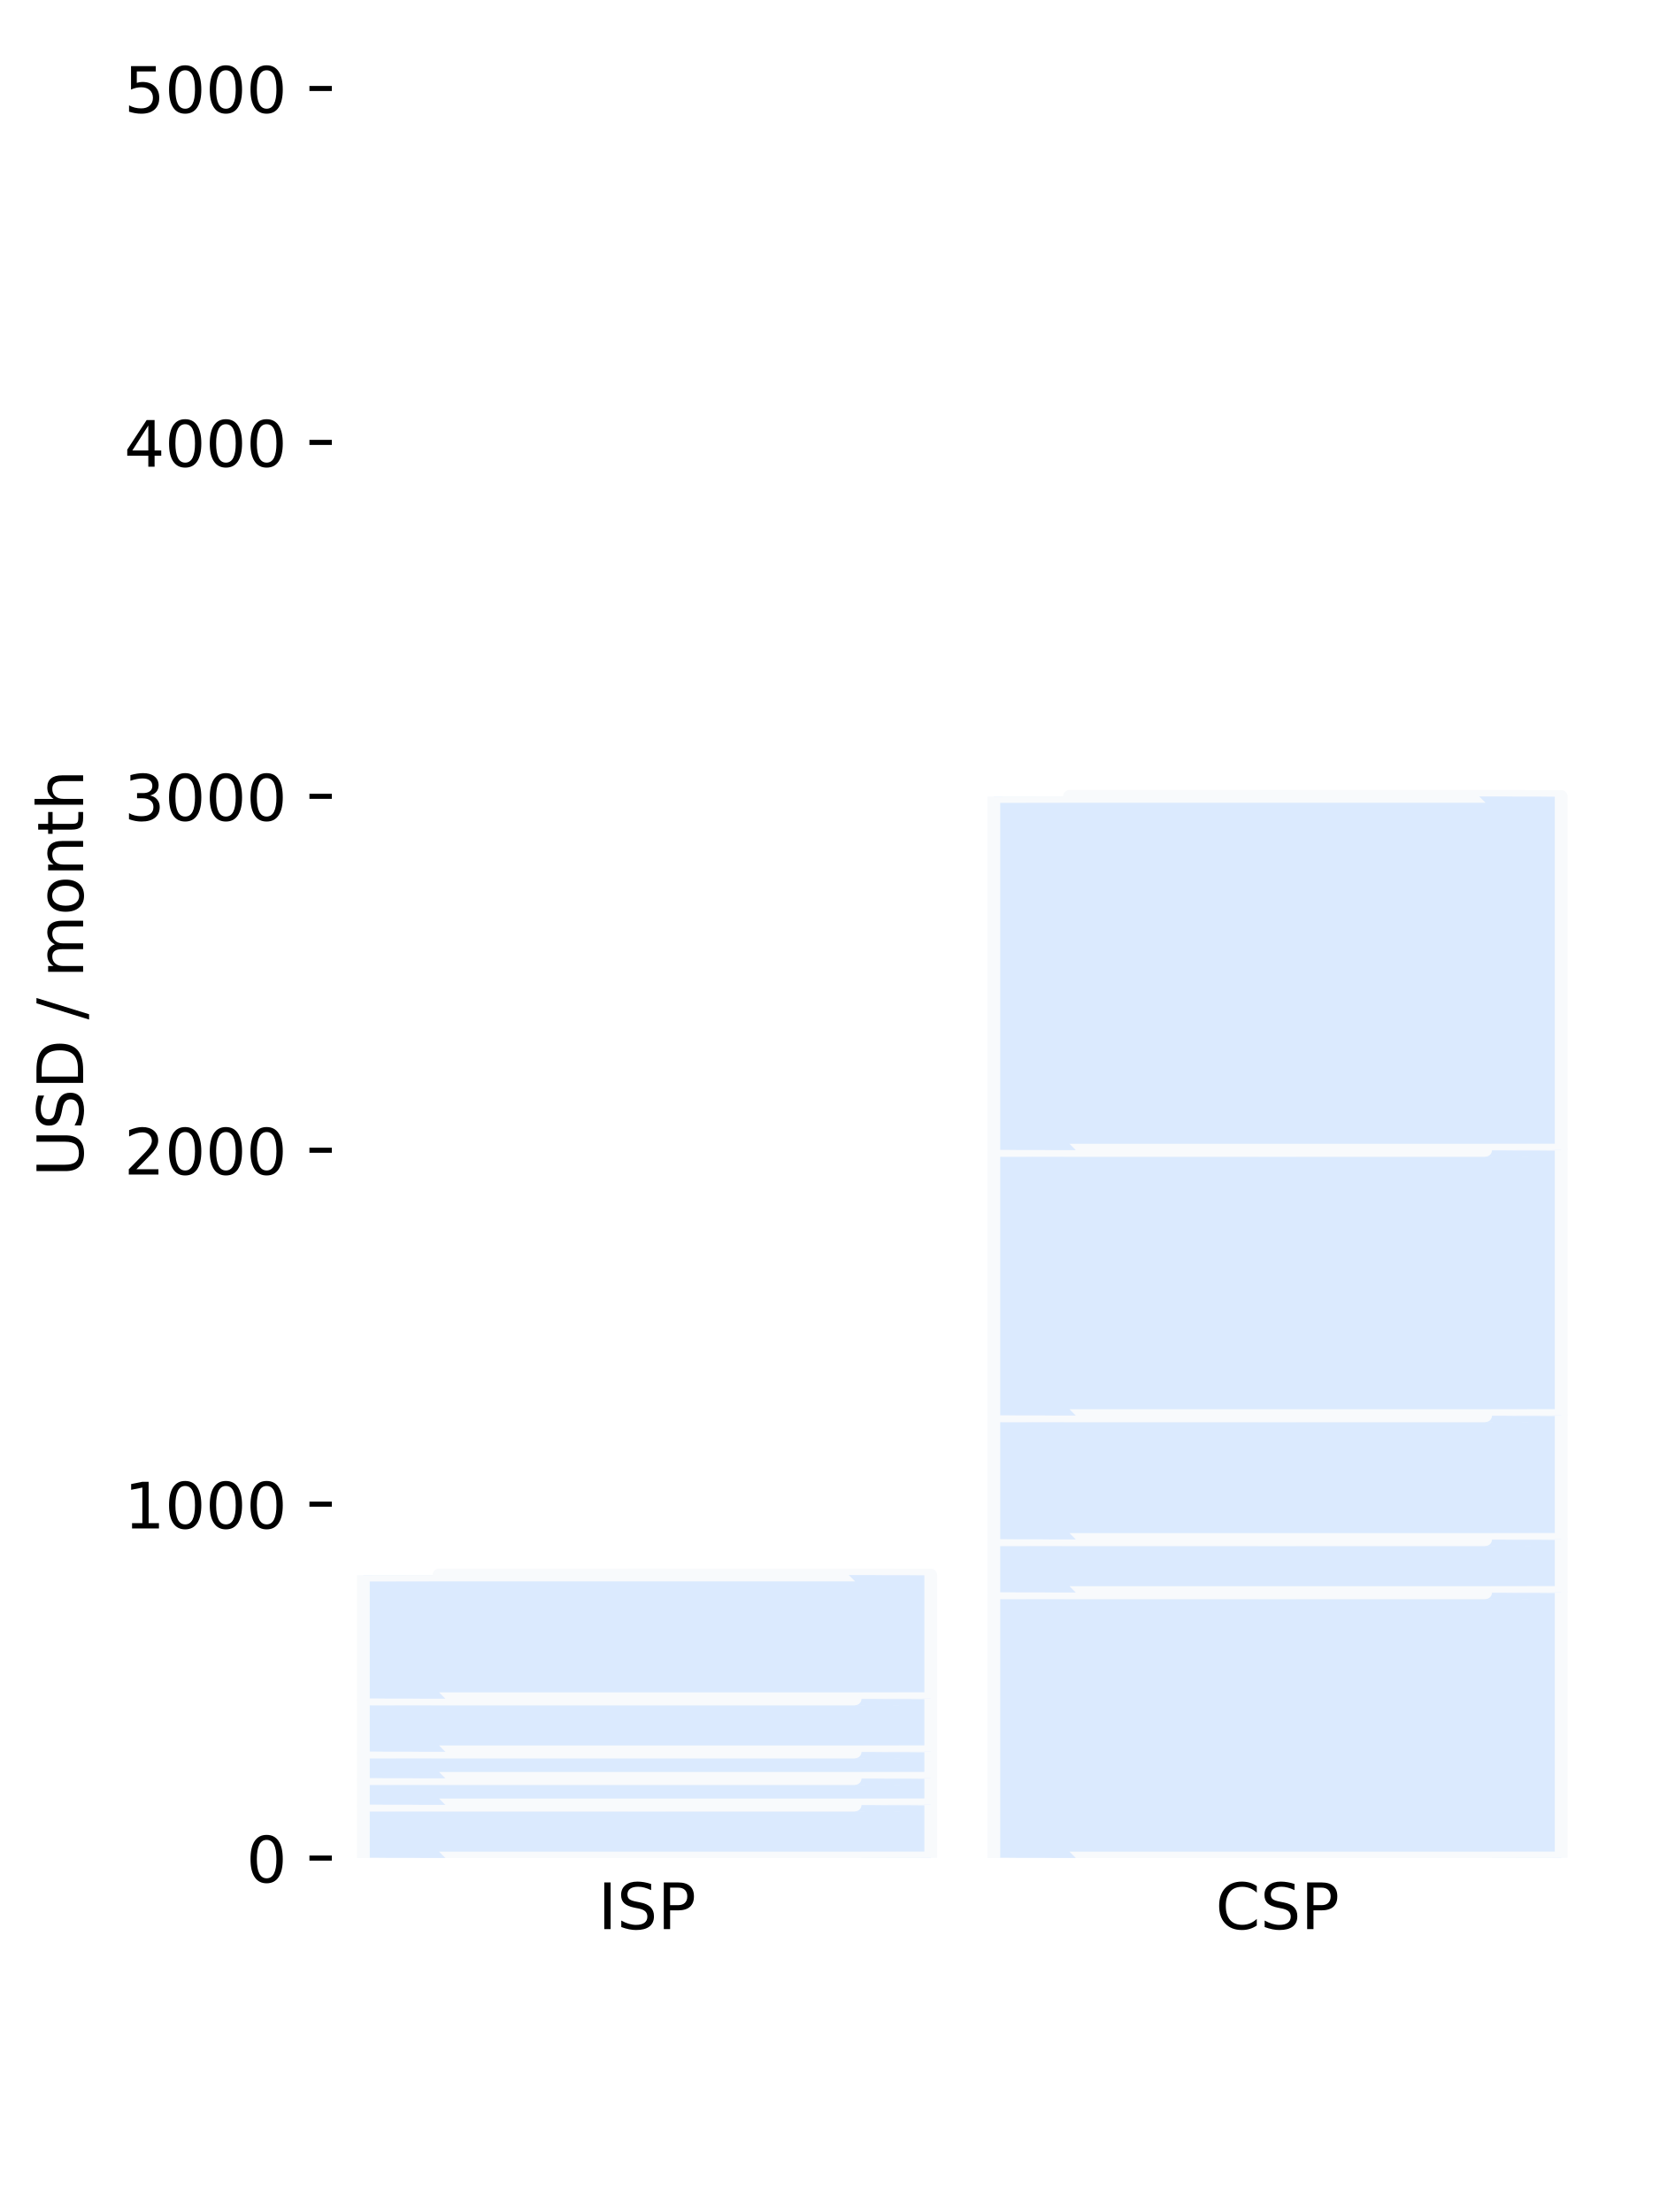
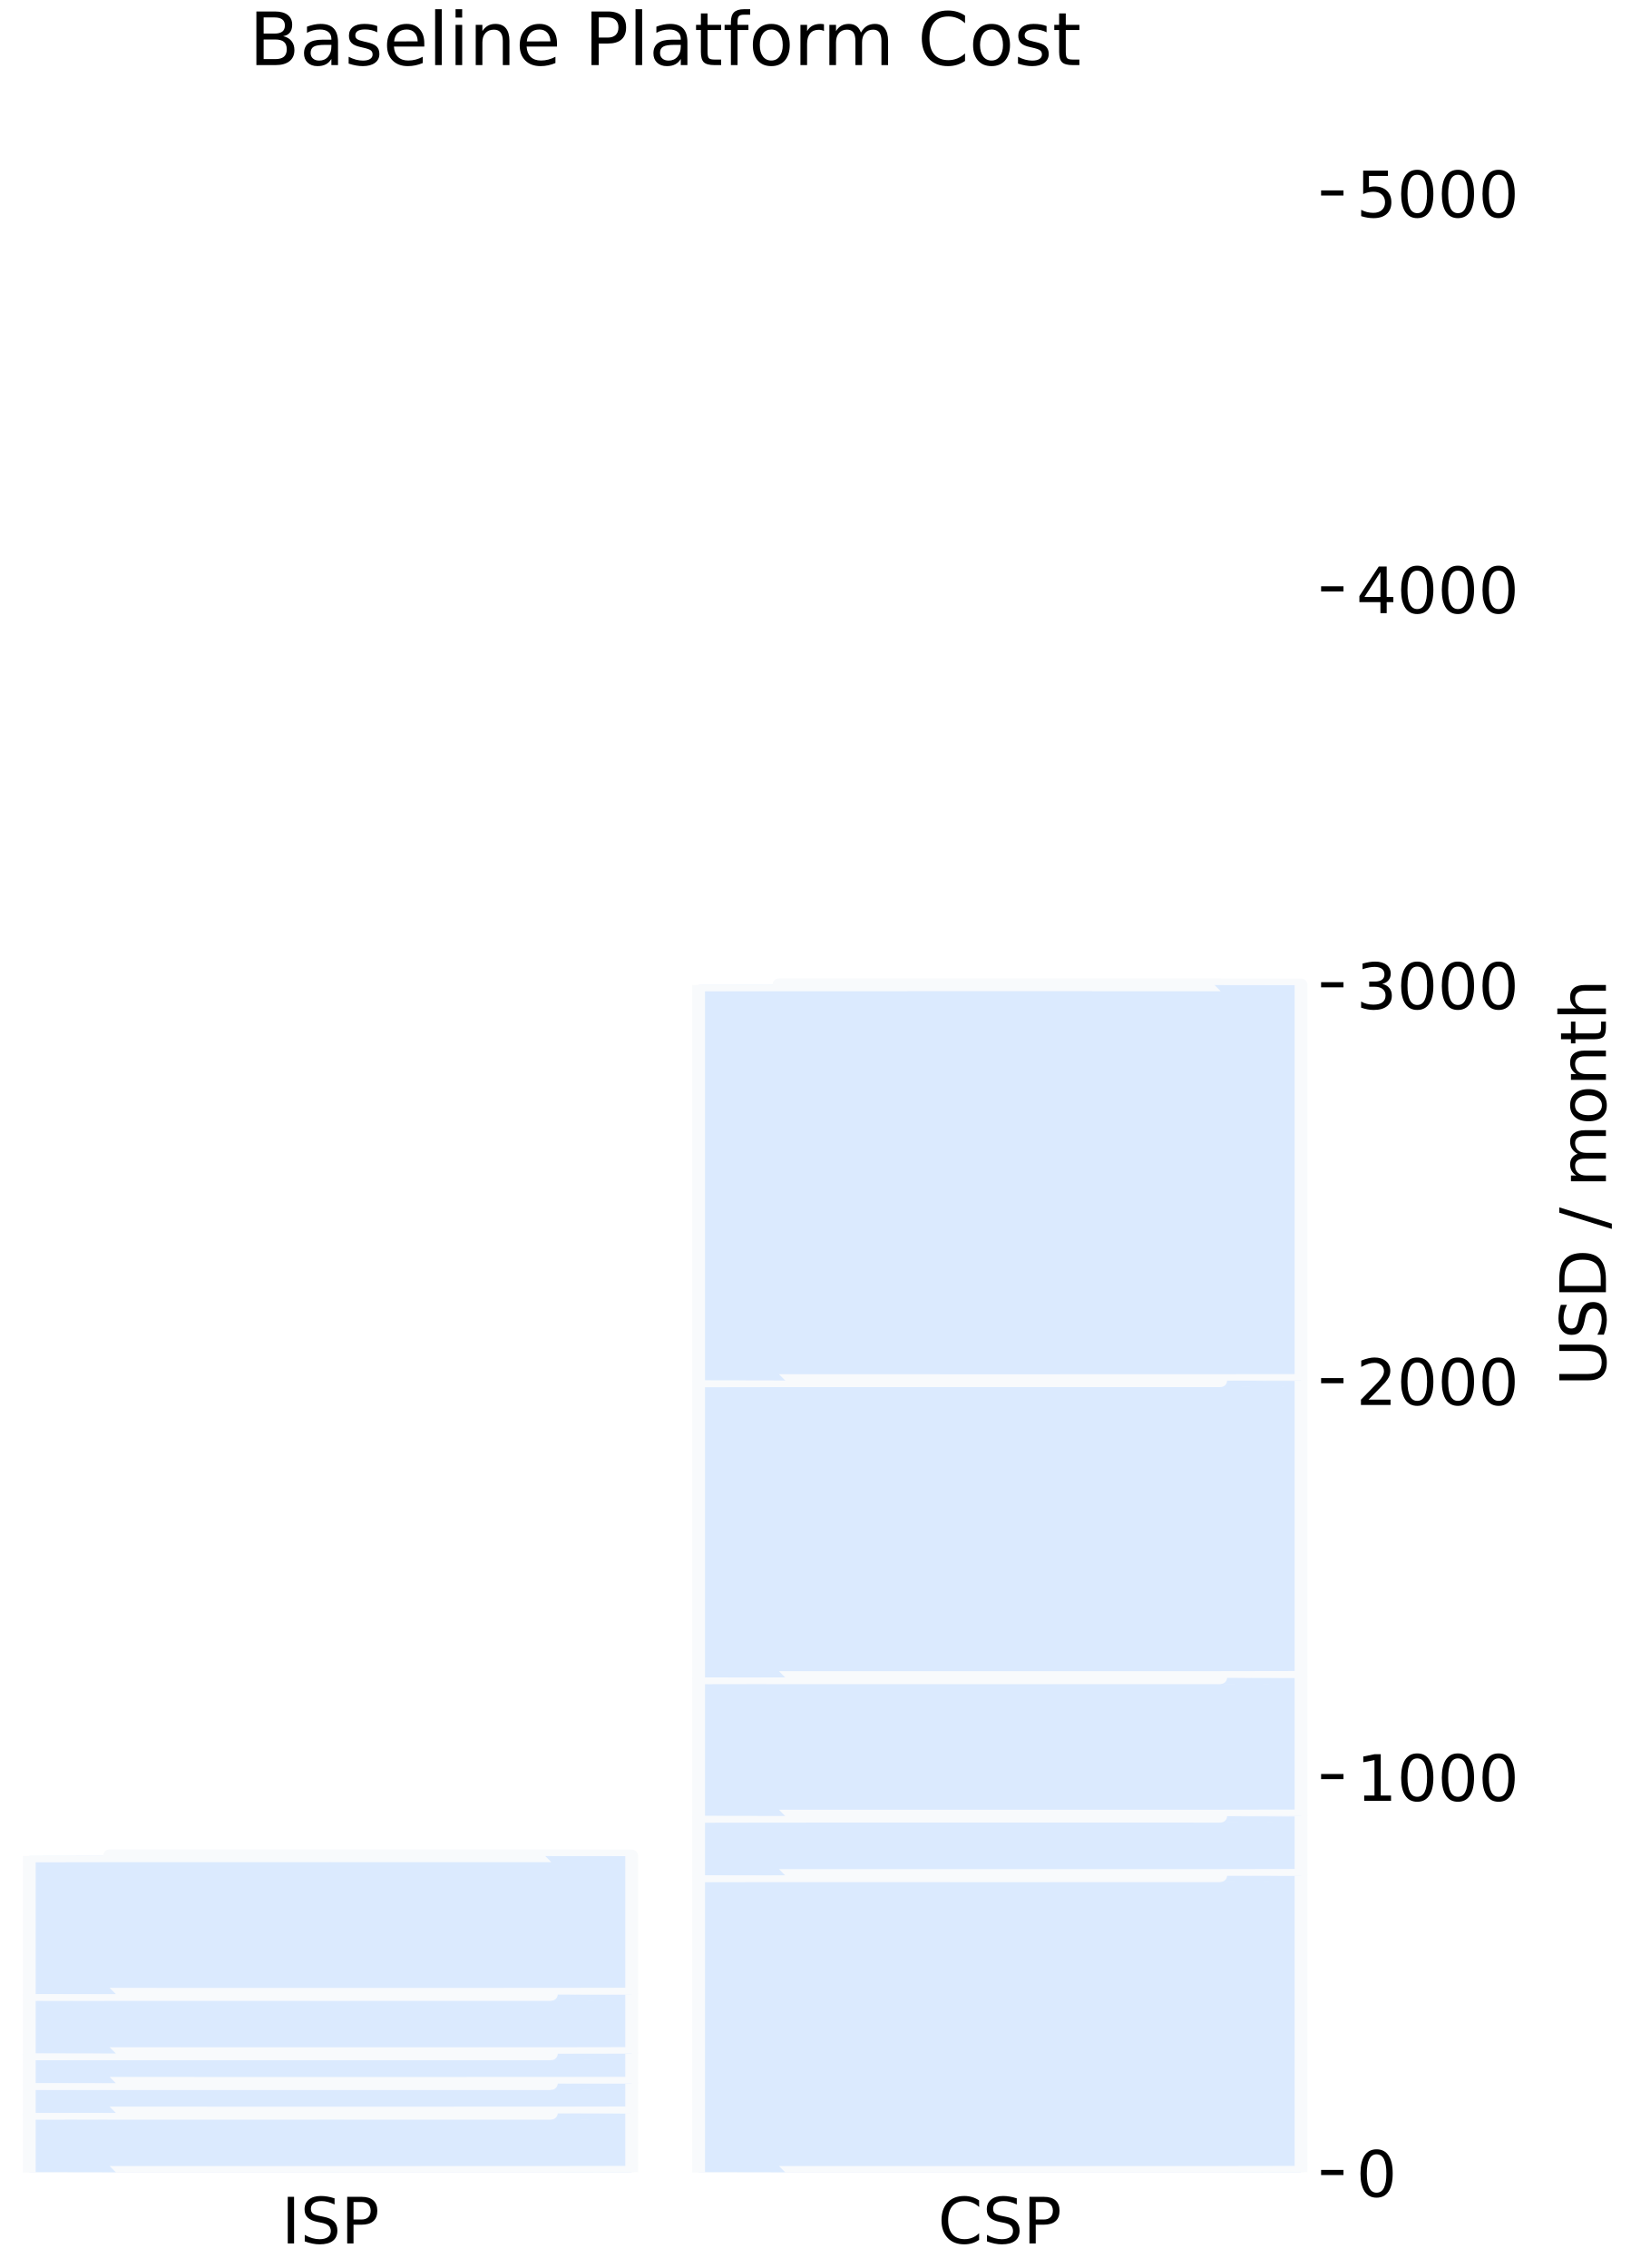
- <svg xmlns="http://www.w3.org/2000/svg" xmlns:xlink="http://www.w3.org/1999/xlink" width="259.2pt" height="345.6pt" viewBox="0 0 259.2 345.6" version="1.1">
+ <svg xmlns="http://www.w3.org/2000/svg" xmlns:xlink="http://www.w3.org/1999/xlink" width="255.031pt" height="354.718pt" viewBox="0 0 255.031 354.718" version="1.1">
  <defs>
    <style type="text/css">*{stroke-linejoin: round; stroke-linecap: butt}</style>
  </defs>
  <g id="figure_1">
    <g id="patch_1">
-       <path d="M 0 345.6  L 259.2 345.6  L 259.2 0  L 0 0  L 0 345.6  z " style="fill: none; opacity: 0" />
+       <path d="M 0 354.718  L 255.031 354.718  L 255.031 0  L 0 0  L 0 354.718  z " style="fill: none; opacity: 0" />
    </g>
    <g id="axes_1">
      <g id="patch_2">
-         <path d="M 51.84 290.304  L 248.832 290.304  L 248.832 13.824  L 51.84 13.824  L 51.84 290.304  z " style="fill: none" />
+         <path d="M 1.44 339.778  L 206.64 339.778  L 206.64 30.178  L 1.44 30.178  L 1.44 339.778  z " style="fill: none" />
      </g>
      <g id="patch_3">
-         <path d="M 104.043 290.304  L 98.133 290.304  Q 145.411 290.304 145.411 290.277  L 145.411 282.036  Q 145.411 282.01 98.133 282.01  L 104.043 282.01  Q 56.765 282.01 56.765 282.036  L 56.765 290.277  Q 56.765 290.304 104.043 290.304  z " clip-path="url(#p18f0aacddf)" style="fill: #dbeafe; stroke: #f8fafc; stroke-width: 2; stroke-linejoin: miter" />
+         <path d="M 54.834 339.778  L 48.552 339.778  Q 98.805 339.778 98.805 339.748  L 98.805 330.52  Q 98.805 330.49 48.552 330.49  L 54.834 330.49  Q 4.581 330.49 4.581 330.52  L 4.581 339.748  Q 4.581 339.778 54.834 339.778  z " clip-path="url(#p6f946c7cf6)" style="fill: #dbeafe; stroke: #f8fafc; stroke-width: 2; stroke-linejoin: miter" />
      </g>
      <g id="patch_4">
-         <path d="M 104.043 282.01  L 98.133 282.01  Q 145.411 282.01 145.411 281.983  L 145.411 277.889  Q 145.411 277.862 98.133 277.862  L 104.043 277.862  Q 56.765 277.862 56.765 277.889  L 56.765 281.983  Q 56.765 282.01 104.043 282.01  z " clip-path="url(#p18f0aacddf)" style="fill: #dbeafe; stroke: #f8fafc; stroke-width: 2; stroke-linejoin: miter" />
+         <path d="M 54.834 330.49  L 48.552 330.49  Q 98.805 330.49 98.805 330.46  L 98.805 325.876  Q 98.805 325.846 48.552 325.846  L 54.834 325.846  Q 4.581 325.846 4.581 325.876  L 4.581 330.46  Q 4.581 330.49 54.834 330.49  z " clip-path="url(#p6f946c7cf6)" style="fill: #dbeafe; stroke: #f8fafc; stroke-width: 2; stroke-linejoin: miter" />
      </g>
      <g id="patch_5">
-         <path d="M 104.043 277.862  L 98.133 277.862  Q 145.411 277.862 145.411 277.836  L 145.411 273.742  Q 145.411 273.715 98.133 273.715  L 104.043 273.715  Q 56.765 273.715 56.765 273.742  L 56.765 277.836  Q 56.765 277.862 104.043 277.862  z " clip-path="url(#p18f0aacddf)" style="fill: #dbeafe; stroke: #f8fafc; stroke-width: 2; stroke-linejoin: miter" />
+         <path d="M 54.834 325.846  L 48.552 325.846  Q 98.805 325.846 98.805 325.816  L 98.805 321.232  Q 98.805 321.202 48.552 321.202  L 54.834 321.202  Q 4.581 321.202 4.581 321.232  L 4.581 325.816  Q 4.581 325.846 54.834 325.846  z " clip-path="url(#p6f946c7cf6)" style="fill: #dbeafe; stroke: #f8fafc; stroke-width: 2; stroke-linejoin: miter" />
      </g>
      <g id="patch_6">
-         <path d="M 104.043 273.715  L 98.133 273.715  Q 145.411 273.715 145.411 273.689  L 145.411 265.447  Q 145.411 265.421 98.133 265.421  L 104.043 265.421  Q 56.765 265.421 56.765 265.447  L 56.765 273.689  Q 56.765 273.715 104.043 273.715  z " clip-path="url(#p18f0aacddf)" style="fill: #dbeafe; stroke: #f8fafc; stroke-width: 2; stroke-linejoin: miter" />
+         <path d="M 54.834 321.202  L 48.552 321.202  Q 98.805 321.202 98.805 321.172  L 98.805 311.944  Q 98.805 311.914 48.552 311.914  L 54.834 311.914  Q 4.581 311.914 4.581 311.944  L 4.581 321.172  Q 4.581 321.202 54.834 321.202  z " clip-path="url(#p6f946c7cf6)" style="fill: #dbeafe; stroke: #f8fafc; stroke-width: 2; stroke-linejoin: miter" />
      </g>
      <g id="patch_7">
-         <path d="M 104.043 265.421  L 98.133 265.421  Q 145.411 265.421 145.411 265.394  L 145.411 246.094  Q 145.411 246.067 98.133 246.067  L 104.043 246.067  Q 56.765 246.067 56.765 246.094  L 56.765 265.394  Q 56.765 265.421 104.043 265.421  z " clip-path="url(#p18f0aacddf)" style="fill: #dbeafe; stroke: #f8fafc; stroke-width: 2; stroke-linejoin: miter" />
+         <path d="M 54.834 311.914  L 48.552 311.914  Q 98.805 311.914 98.805 311.884  L 98.805 290.272  Q 98.805 290.242 48.552 290.242  L 54.834 290.242  Q 4.581 290.242 4.581 290.272  L 4.581 311.884  Q 4.581 311.914 54.834 311.914  z " clip-path="url(#p6f946c7cf6)" style="fill: #dbeafe; stroke: #f8fafc; stroke-width: 2; stroke-linejoin: miter" />
      </g>
      <g id="patch_8">
-         <path d="M 202.539 290.304  L 196.629 290.304  Q 243.907 290.304 243.907 290.277  L 243.907 248.859  Q 243.907 248.832 196.629 248.832  L 202.539 248.832  Q 155.261 248.832 155.261 248.859  L 155.261 290.277  Q 155.261 290.304 202.539 290.304  z " clip-path="url(#p18f0aacddf)" style="fill: #dbeafe; stroke: #f8fafc; stroke-width: 2; stroke-linejoin: miter" />
+         <path d="M 159.528 339.778  L 153.246 339.778  Q 203.499 339.778 203.499 339.748  L 203.499 293.368  Q 203.499 293.338 153.246 293.338  L 159.528 293.338  Q 109.275 293.338 109.275 293.368  L 109.275 339.748  Q 109.275 339.778 159.528 339.778  z " clip-path="url(#p6f946c7cf6)" style="fill: #dbeafe; stroke: #f8fafc; stroke-width: 2; stroke-linejoin: miter" />
      </g>
      <g id="patch_9">
-         <path d="M 202.539 248.832  L 196.629 248.832  Q 243.907 248.832 243.907 248.805  L 243.907 240.564  Q 243.907 240.538 196.629 240.538  L 202.539 240.538  Q 155.261 240.538 155.261 240.564  L 155.261 248.805  Q 155.261 248.832 202.539 248.832  z " clip-path="url(#p18f0aacddf)" style="fill: #dbeafe; stroke: #f8fafc; stroke-width: 2; stroke-linejoin: miter" />
+         <path d="M 159.528 293.338  L 153.246 293.338  Q 203.499 293.338 203.499 293.308  L 203.499 284.08  Q 203.499 284.05 153.246 284.05  L 159.528 284.05  Q 109.275 284.05 109.275 284.08  L 109.275 293.308  Q 109.275 293.338 159.528 293.338  z " clip-path="url(#p6f946c7cf6)" style="fill: #dbeafe; stroke: #f8fafc; stroke-width: 2; stroke-linejoin: miter" />
      </g>
      <g id="patch_10">
-         <path d="M 202.539 240.538  L 196.629 240.538  Q 243.907 240.538 243.907 240.511  L 243.907 221.211  Q 243.907 221.184 196.629 221.184  L 202.539 221.184  Q 155.261 221.184 155.261 221.211  L 155.261 240.511  Q 155.261 240.538 202.539 240.538  z " clip-path="url(#p18f0aacddf)" style="fill: #dbeafe; stroke: #f8fafc; stroke-width: 2; stroke-linejoin: miter" />
+         <path d="M 159.528 284.05  L 153.246 284.05  Q 203.499 284.05 203.499 284.02  L 203.499 262.408  Q 203.499 262.378 153.246 262.378  L 159.528 262.378  Q 109.275 262.378 109.275 262.408  L 109.275 284.02  Q 109.275 284.05 159.528 284.05  z " clip-path="url(#p6f946c7cf6)" style="fill: #dbeafe; stroke: #f8fafc; stroke-width: 2; stroke-linejoin: miter" />
      </g>
      <g id="patch_11">
-         <path d="M 202.539 221.184  L 196.629 221.184  Q 243.907 221.184 243.907 221.157  L 243.907 179.739  Q 243.907 179.712 196.629 179.712  L 202.539 179.712  Q 155.261 179.712 155.261 179.739  L 155.261 221.157  Q 155.261 221.184 202.539 221.184  z " clip-path="url(#p18f0aacddf)" style="fill: #dbeafe; stroke: #f8fafc; stroke-width: 2; stroke-linejoin: miter" />
+         <path d="M 159.528 262.378  L 153.246 262.378  Q 203.499 262.378 203.499 262.348  L 203.499 215.968  Q 203.499 215.938 153.246 215.938  L 159.528 215.938  Q 109.275 215.938 109.275 215.968  L 109.275 262.348  Q 109.275 262.378 159.528 262.378  z " clip-path="url(#p6f946c7cf6)" style="fill: #dbeafe; stroke: #f8fafc; stroke-width: 2; stroke-linejoin: miter" />
      </g>
      <g id="patch_12">
-         <path d="M 202.539 179.712  L 196.629 179.712  Q 243.907 179.712 243.907 179.685  L 243.907 124.443  Q 243.907 124.416 196.629 124.416  L 202.539 124.416  Q 155.261 124.416 155.261 124.443  L 155.261 179.685  Q 155.261 179.712 202.539 179.712  z " clip-path="url(#p18f0aacddf)" style="fill: #dbeafe; stroke: #f8fafc; stroke-width: 2; stroke-linejoin: miter" />
+         <path d="M 159.528 215.938  L 153.246 215.938  Q 203.499 215.938 203.499 215.908  L 203.499 154.048  Q 203.499 154.018 153.246 154.018  L 159.528 154.018  Q 109.275 154.018 109.275 154.048  L 109.275 215.908  Q 109.275 215.938 159.528 215.938  z " clip-path="url(#p6f946c7cf6)" style="fill: #dbeafe; stroke: #f8fafc; stroke-width: 2; stroke-linejoin: miter" />
      </g>
      <g id="matplotlib.axis_1">
        <g id="xtick_1">
          <g id="line2d_1" />
          <g id="text_1">
-             <g transform="translate(93.42394 301.4017) scale(0.1 -0.1)">
+             <g transform="translate(44.029 350.8759) scale(0.1 -0.1)">
              <defs>
                <path id="DejaVuSans-2c" d="M 628 4666  L 1259 4666  L 1259 0  L 628 0  L 628 4666  z " transform="scale(0.015625)" />
                <path id="DejaVuSans-36" d="M 3425 4513  L 3425 3897  Q 3066 4069 2747 4153  Q 2428 4238 2131 4238  Q 1616 4238 1336 4038  Q 1056 3838 1056 3469  Q 1056 3159 1242 3001  Q 1428 2844 1947 2747  L 2328 2669  Q 3034 2534 3370 2195  Q 3706 1856 3706 1288  Q 3706 609 3251 259  Q 2797 -91 1919 -91  Q 1588 -91 1214 -16  Q 841 59 441 206  L 441 856  Q 825 641 1194 531  Q 1563 422 1919 422  Q 2459 422 2753 634  Q 3047 847 3047 1241  Q 3047 1584 2836 1778  Q 2625 1972 2144 2069  L 1759 2144  Q 1053 2284 737 2584  Q 422 2884 422 3419  Q 422 4038 858 4394  Q 1294 4750 2059 4750  Q 2388 4750 2728 4690  Q 3069 4631 3425 4513  z " transform="scale(0.015625)" />
                <path id="DejaVuSans-33" d="M 1259 4147  L 1259 2394  L 2053 2394  Q 2494 2394 2734 2622  Q 2975 2850 2975 3272  Q 2975 3691 2734 3919  Q 2494 4147 2053 4147  L 1259 4147  z M 628 4666  L 2053 4666  Q 2838 4666 3239 4311  Q 3641 3956 3641 3272  Q 3641 2581 3239 2228  Q 2838 1875 2053 1875  L 1259 1875  L 1259 0  L 628 0  L 628 4666  z " transform="scale(0.015625)" />
              </defs>
              <use xlink:href="#DejaVuSans-2c" />
              <use xlink:href="#DejaVuSans-36" transform="translate(29.5 0)" />
              <use xlink:href="#DejaVuSans-33" transform="translate(92.98438 0)" />
            </g>
          </g>
        </g>
        <g id="xtick_2">
          <g id="line2d_2" />
          <g id="text_2">
-             <g transform="translate(189.9035 301.4017) scale(0.1 -0.1)">
+             <g transform="translate(146.7065 350.8759) scale(0.1 -0.1)">
              <defs>
                <path id="DejaVuSans-26" d="M 4122 4306  L 4122 3641  Q 3803 3938 3442 4084  Q 3081 4231 2675 4231  Q 1875 4231 1450 3742  Q 1025 3253 1025 2328  Q 1025 1406 1450 917  Q 1875 428 2675 428  Q 3081 428 3442 575  Q 3803 722 4122 1019  L 4122 359  Q 3791 134 3420 21  Q 3050 -91 2638 -91  Q 1578 -91 968 557  Q 359 1206 359 2328  Q 359 3453 968 4101  Q 1578 4750 2638 4750  Q 3056 4750 3426 4639  Q 3797 4528 4122 4306  z " transform="scale(0.015625)" />
              </defs>
              <use xlink:href="#DejaVuSans-26" />
              <use xlink:href="#DejaVuSans-36" transform="translate(69.82812 0)" />
              <use xlink:href="#DejaVuSans-33" transform="translate(133.3125 0)" />
            </g>
          </g>
        </g>
      </g>
      <g id="matplotlib.axis_2">
        <g id="ytick_1">
          <g id="line2d_3">
            <defs>
-               <path id="m70e1efa7b3" d="M 0 0  L -3.5 0  " style="stroke: #000000; stroke-width: 0.8" />
+               <path id="mb163a5b7c4" d="M 0 0  L 3.5 0  " style="stroke: #000000; stroke-width: 0.8" />
            </defs>
            <g>
-               <use xlink:href="#m70e1efa7b3" x="51.84" y="290.304" style="stroke: #000000; stroke-width: 0.8" />
+               <use xlink:href="#mb163a5b7c4" x="206.64" y="339.778" style="stroke: #000000; stroke-width: 0.8" />
            </g>
          </g>
          <g id="text_3">
-             <g transform="translate(38.4775 294.1028) scale(0.1 -0.1)">
+             <g transform="translate(212.14 343.577) scale(0.1 -0.1)">
              <defs>
                <path id="DejaVuSans-13" d="M 2034 4250  Q 1547 4250 1301 3770  Q 1056 3291 1056 2328  Q 1056 1369 1301 889  Q 1547 409 2034 409  Q 2525 409 2770 889  Q 3016 1369 3016 2328  Q 3016 3291 2770 3770  Q 2525 4250 2034 4250  z M 2034 4750  Q 2819 4750 3233 4129  Q 3647 3509 3647 2328  Q 3647 1150 3233 529  Q 2819 -91 2034 -91  Q 1250 -91 836 529  Q 422 1150 422 2328  Q 422 3509 836 4129  Q 1250 4750 2034 4750  z " transform="scale(0.015625)" />
              </defs>
              <use xlink:href="#DejaVuSans-13" />
            </g>
          </g>
        </g>
        <g id="ytick_2">
          <g id="line2d_4">
            <g>
-               <use xlink:href="#m70e1efa7b3" x="51.84" y="235.008" style="stroke: #000000; stroke-width: 0.8" />
+               <use xlink:href="#mb163a5b7c4" x="206.64" y="277.858" style="stroke: #000000; stroke-width: 0.8" />
            </g>
          </g>
          <g id="text_4">
-             <g transform="translate(19.39 238.8068) scale(0.1 -0.1)">
+             <g transform="translate(212.14 281.657) scale(0.1 -0.1)">
              <defs>
                <path id="DejaVuSans-14" d="M 794 531  L 1825 531  L 1825 4091  L 703 3866  L 703 4441  L 1819 4666  L 2450 4666  L 2450 531  L 3481 531  L 3481 0  L 794 0  L 794 531  z " transform="scale(0.015625)" />
              </defs>
              <use xlink:href="#DejaVuSans-14" />
              <use xlink:href="#DejaVuSans-13" transform="translate(63.625 0)" />
              <use xlink:href="#DejaVuSans-13" transform="translate(127.25 0)" />
              <use xlink:href="#DejaVuSans-13" transform="translate(190.875 0)" />
            </g>
          </g>
        </g>
        <g id="ytick_3">
          <g id="line2d_5">
            <g>
-               <use xlink:href="#m70e1efa7b3" x="51.84" y="179.712" style="stroke: #000000; stroke-width: 0.8" />
+               <use xlink:href="#mb163a5b7c4" x="206.64" y="215.938" style="stroke: #000000; stroke-width: 0.8" />
            </g>
          </g>
          <g id="text_5">
-             <g transform="translate(19.39 183.5108) scale(0.1 -0.1)">
+             <g transform="translate(212.14 219.737) scale(0.1 -0.1)">
              <defs>
                <path id="DejaVuSans-15" d="M 1228 531  L 3431 531  L 3431 0  L 469 0  L 469 531  Q 828 903 1448 1529  Q 2069 2156 2228 2338  Q 2531 2678 2651 2914  Q 2772 3150 2772 3378  Q 2772 3750 2511 3984  Q 2250 4219 1831 4219  Q 1534 4219 1204 4116  Q 875 4013 500 3803  L 500 4441  Q 881 4594 1212 4672  Q 1544 4750 1819 4750  Q 2544 4750 2975 4387  Q 3406 4025 3406 3419  Q 3406 3131 3298 2873  Q 3191 2616 2906 2266  Q 2828 2175 2409 1742  Q 1991 1309 1228 531  z " transform="scale(0.015625)" />
              </defs>
              <use xlink:href="#DejaVuSans-15" />
              <use xlink:href="#DejaVuSans-13" transform="translate(63.625 0)" />
              <use xlink:href="#DejaVuSans-13" transform="translate(127.25 0)" />
              <use xlink:href="#DejaVuSans-13" transform="translate(190.875 0)" />
            </g>
          </g>
        </g>
        <g id="ytick_4">
          <g id="line2d_6">
            <g>
-               <use xlink:href="#m70e1efa7b3" x="51.84" y="124.416" style="stroke: #000000; stroke-width: 0.8" />
+               <use xlink:href="#mb163a5b7c4" x="206.64" y="154.018" style="stroke: #000000; stroke-width: 0.8" />
            </g>
          </g>
          <g id="text_6">
-             <g transform="translate(19.39 128.2148) scale(0.1 -0.1)">
+             <g transform="translate(212.14 157.817) scale(0.1 -0.1)">
              <defs>
                <path id="DejaVuSans-16" d="M 2597 2516  Q 3050 2419 3304 2112  Q 3559 1806 3559 1356  Q 3559 666 3084 287  Q 2609 -91 1734 -91  Q 1441 -91 1130 -33  Q 819 25 488 141  L 488 750  Q 750 597 1062 519  Q 1375 441 1716 441  Q 2309 441 2620 675  Q 2931 909 2931 1356  Q 2931 1769 2642 2001  Q 2353 2234 1838 2234  L 1294 2234  L 1294 2753  L 1863 2753  Q 2328 2753 2575 2939  Q 2822 3125 2822 3475  Q 2822 3834 2567 4026  Q 2313 4219 1838 4219  Q 1578 4219 1281 4162  Q 984 4106 628 3988  L 628 4550  Q 988 4650 1302 4700  Q 1616 4750 1894 4750  Q 2613 4750 3031 4423  Q 3450 4097 3450 3541  Q 3450 3153 3228 2886  Q 3006 2619 2597 2516  z " transform="scale(0.015625)" />
              </defs>
              <use xlink:href="#DejaVuSans-16" />
              <use xlink:href="#DejaVuSans-13" transform="translate(63.625 0)" />
              <use xlink:href="#DejaVuSans-13" transform="translate(127.25 0)" />
              <use xlink:href="#DejaVuSans-13" transform="translate(190.875 0)" />
            </g>
          </g>
        </g>
        <g id="ytick_5">
          <g id="line2d_7">
            <g>
-               <use xlink:href="#m70e1efa7b3" x="51.84" y="69.12" style="stroke: #000000; stroke-width: 0.8" />
+               <use xlink:href="#mb163a5b7c4" x="206.64" y="92.098" style="stroke: #000000; stroke-width: 0.8" />
            </g>
          </g>
          <g id="text_7">
-             <g transform="translate(19.39 72.91883) scale(0.1 -0.1)">
+             <g transform="translate(212.14 95.89703) scale(0.1 -0.1)">
              <defs>
                <path id="DejaVuSans-17" d="M 2419 4116  L 825 1625  L 2419 1625  L 2419 4116  z M 2253 4666  L 3047 4666  L 3047 1625  L 3713 1625  L 3713 1100  L 3047 1100  L 3047 0  L 2419 0  L 2419 1100  L 313 1100  L 313 1709  L 2253 4666  z " transform="scale(0.015625)" />
              </defs>
              <use xlink:href="#DejaVuSans-17" />
              <use xlink:href="#DejaVuSans-13" transform="translate(63.625 0)" />
              <use xlink:href="#DejaVuSans-13" transform="translate(127.25 0)" />
              <use xlink:href="#DejaVuSans-13" transform="translate(190.875 0)" />
            </g>
          </g>
        </g>
        <g id="ytick_6">
          <g id="line2d_8">
            <g>
-               <use xlink:href="#m70e1efa7b3" x="51.84" y="13.824" style="stroke: #000000; stroke-width: 0.8" />
+               <use xlink:href="#mb163a5b7c4" x="206.64" y="30.178" style="stroke: #000000; stroke-width: 0.8" />
            </g>
          </g>
          <g id="text_8">
-             <g transform="translate(19.39 17.62283) scale(0.1 -0.1)">
+             <g transform="translate(212.14 33.97703) scale(0.1 -0.1)">
              <defs>
                <path id="DejaVuSans-18" d="M 691 4666  L 3169 4666  L 3169 4134  L 1269 4134  L 1269 2991  Q 1406 3038 1543 3061  Q 1681 3084 1819 3084  Q 2600 3084 3056 2656  Q 3513 2228 3513 1497  Q 3513 744 3044 326  Q 2575 -91 1722 -91  Q 1428 -91 1123 -41  Q 819 9 494 109  L 494 744  Q 775 591 1075 516  Q 1375 441 1709 441  Q 2250 441 2565 725  Q 2881 1009 2881 1497  Q 2881 1984 2565 2268  Q 2250 2553 1709 2553  Q 1456 2553 1204 2497  Q 953 2441 691 2322  L 691 4666  z " transform="scale(0.015625)" />
              </defs>
              <use xlink:href="#DejaVuSans-18" />
              <use xlink:href="#DejaVuSans-13" transform="translate(63.625 0)" />
              <use xlink:href="#DejaVuSans-13" transform="translate(127.25 0)" />
              <use xlink:href="#DejaVuSans-13" transform="translate(190.875 0)" />
            </g>
          </g>
        </g>
        <g id="text_9">
-           <g transform="translate(12.98766 183.8374) rotate(-90) scale(0.1 -0.1)">
+           <g transform="translate(251.1884 216.7516) rotate(-90) scale(0.1 -0.1)">
            <defs>
              <path id="DejaVuSans-38" d="M 556 4666  L 1191 4666  L 1191 1831  Q 1191 1081 1462 751  Q 1734 422 2344 422  Q 2950 422 3222 751  Q 3494 1081 3494 1831  L 3494 4666  L 4128 4666  L 4128 1753  Q 4128 841 3676 375  Q 3225 -91 2344 -91  Q 1459 -91 1007 375  Q 556 841 556 1753  L 556 4666  z " transform="scale(0.015625)" />
              <path id="DejaVuSans-27" d="M 1259 4147  L 1259 519  L 2022 519  Q 2988 519 3436 956  Q 3884 1394 3884 2338  Q 3884 3275 3436 3711  Q 2988 4147 2022 4147  L 1259 4147  z M 628 4666  L 1925 4666  Q 3281 4666 3915 4102  Q 4550 3538 4550 2338  Q 4550 1131 3912 565  Q 3275 0 1925 0  L 628 0  L 628 4666  z " transform="scale(0.015625)" />
              <path id="DejaVuSans-3" transform="scale(0.015625)" />
              <path id="DejaVuSans-12" d="M 1625 4666  L 2156 4666  L 531 -594  L 0 -594  L 1625 4666  z " transform="scale(0.015625)" />
              <path id="DejaVuSans-50" d="M 3328 2828  Q 3544 3216 3844 3400  Q 4144 3584 4550 3584  Q 5097 3584 5394 3201  Q 5691 2819 5691 2113  L 5691 0  L 5113 0  L 5113 2094  Q 5113 2597 4934 2840  Q 4756 3084 4391 3084  Q 3944 3084 3684 2787  Q 3425 2491 3425 1978  L 3425 0  L 2847 0  L 2847 2094  Q 2847 2600 2669 2842  Q 2491 3084 2119 3084  Q 1678 3084 1418 2786  Q 1159 2488 1159 1978  L 1159 0  L 581 0  L 581 3500  L 1159 3500  L 1159 2956  Q 1356 3278 1631 3431  Q 1906 3584 2284 3584  Q 2666 3584 2933 3390  Q 3200 3197 3328 2828  z " transform="scale(0.015625)" />
              <path id="DejaVuSans-52" d="M 1959 3097  Q 1497 3097 1228 2736  Q 959 2375 959 1747  Q 959 1119 1226 758  Q 1494 397 1959 397  Q 2419 397 2687 759  Q 2956 1122 2956 1747  Q 2956 2369 2687 2733  Q 2419 3097 1959 3097  z M 1959 3584  Q 2709 3584 3137 3096  Q 3566 2609 3566 1747  Q 3566 888 3137 398  Q 2709 -91 1959 -91  Q 1206 -91 779 398  Q 353 888 353 1747  Q 353 2609 779 3096  Q 1206 3584 1959 3584  z " transform="scale(0.015625)" />
              <path id="DejaVuSans-51" d="M 3513 2113  L 3513 0  L 2938 0  L 2938 2094  Q 2938 2591 2744 2837  Q 2550 3084 2163 3084  Q 1697 3084 1428 2787  Q 1159 2491 1159 1978  L 1159 0  L 581 0  L 581 3500  L 1159 3500  L 1159 2956  Q 1366 3272 1645 3428  Q 1925 3584 2291 3584  Q 2894 3584 3203 3211  Q 3513 2838 3513 2113  z " transform="scale(0.015625)" />
              <path id="DejaVuSans-57" d="M 1172 4494  L 1172 3500  L 2356 3500  L 2356 3053  L 1172 3053  L 1172 1153  Q 1172 725 1289 603  Q 1406 481 1766 481  L 2356 481  L 2356 0  L 1766 0  Q 1100 0 847 248  Q 594 497 594 1153  L 594 3053  L 172 3053  L 172 3500  L 594 3500  L 594 4494  L 1172 4494  z " transform="scale(0.015625)" />
              <path id="DejaVuSans-4b" d="M 3513 2113  L 3513 0  L 2938 0  L 2938 2094  Q 2938 2591 2744 2837  Q 2550 3084 2163 3084  Q 1697 3084 1428 2787  Q 1159 2491 1159 1978  L 1159 0  L 581 0  L 581 4863  L 1159 4863  L 1159 2956  Q 1366 3272 1645 3428  Q 1925 3584 2291 3584  Q 2894 3584 3203 3211  Q 3513 2838 3513 2113  z " transform="scale(0.015625)" />
            </defs>
            <use xlink:href="#DejaVuSans-38" />
            <use xlink:href="#DejaVuSans-36" transform="translate(73.1875 0)" />
            <use xlink:href="#DejaVuSans-27" transform="translate(136.6719 0)" />
            <use xlink:href="#DejaVuSans-3" transform="translate(213.6719 0)" />
            <use xlink:href="#DejaVuSans-12" transform="translate(245.4531 0)" />
            <use xlink:href="#DejaVuSans-3" transform="translate(279.1406 0)" />
            <use xlink:href="#DejaVuSans-50" transform="translate(310.9219 0)" />
            <use xlink:href="#DejaVuSans-52" transform="translate(408.3281 0)" />
            <use xlink:href="#DejaVuSans-51" transform="translate(469.5156 0)" />
            <use xlink:href="#DejaVuSans-57" transform="translate(532.8906 0)" />
            <use xlink:href="#DejaVuSans-4b" transform="translate(572.0938 0)" />
          </g>
        </g>
      </g>
+       <g id="text_10">
+         <g transform="translate(38.97426 10.1782) scale(0.115 -0.115)">
+           <defs>
+             <path id="DejaVuSans-25" d="M 1259 2228  L 1259 519  L 2272 519  Q 2781 519 3026 730  Q 3272 941 3272 1375  Q 3272 1813 3026 2020  Q 2781 2228 2272 2228  L 1259 2228  z M 1259 4147  L 1259 2741  L 2194 2741  Q 2656 2741 2882 2914  Q 3109 3088 3109 3444  Q 3109 3797 2882 3972  Q 2656 4147 2194 4147  L 1259 4147  z M 628 4666  L 2241 4666  Q 2963 4666 3353 4366  Q 3744 4066 3744 3513  Q 3744 3084 3544 2831  Q 3344 2578 2956 2516  Q 3422 2416 3680 2098  Q 3938 1781 3938 1306  Q 3938 681 3513 340  Q 3088 0 2303 0  L 628 0  L 628 4666  z " transform="scale(0.015625)" />
+             <path id="DejaVuSans-44" d="M 2194 1759  Q 1497 1759 1228 1600  Q 959 1441 959 1056  Q 959 750 1161 570  Q 1363 391 1709 391  Q 2188 391 2477 730  Q 2766 1069 2766 1631  L 2766 1759  L 2194 1759  z M 3341 1997  L 3341 0  L 2766 0  L 2766 531  Q 2569 213 2275 61  Q 1981 -91 1556 -91  Q 1019 -91 701 211  Q 384 513 384 1019  Q 384 1609 779 1909  Q 1175 2209 1959 2209  L 2766 2209  L 2766 2266  Q 2766 2663 2505 2880  Q 2244 3097 1772 3097  Q 1472 3097 1187 3025  Q 903 2953 641 2809  L 641 3341  Q 956 3463 1253 3523  Q 1550 3584 1831 3584  Q 2591 3584 2966 3190  Q 3341 2797 3341 1997  z " transform="scale(0.015625)" />
+             <path id="DejaVuSans-56" d="M 2834 3397  L 2834 2853  Q 2591 2978 2328 3040  Q 2066 3103 1784 3103  Q 1356 3103 1142 2972  Q 928 2841 928 2578  Q 928 2378 1081 2264  Q 1234 2150 1697 2047  L 1894 2003  Q 2506 1872 2764 1633  Q 3022 1394 3022 966  Q 3022 478 2636 193  Q 2250 -91 1575 -91  Q 1294 -91 989 -36  Q 684 19 347 128  L 347 722  Q 666 556 975 473  Q 1284 391 1588 391  Q 1994 391 2212 530  Q 2431 669 2431 922  Q 2431 1156 2273 1281  Q 2116 1406 1581 1522  L 1381 1569  Q 847 1681 609 1914  Q 372 2147 372 2553  Q 372 3047 722 3315  Q 1072 3584 1716 3584  Q 2034 3584 2315 3537  Q 2597 3491 2834 3397  z " transform="scale(0.015625)" />
+             <path id="DejaVuSans-48" d="M 3597 1894  L 3597 1613  L 953 1613  Q 991 1019 1311 708  Q 1631 397 2203 397  Q 2534 397 2845 478  Q 3156 559 3463 722  L 3463 178  Q 3153 47 2828 -22  Q 2503 -91 2169 -91  Q 1331 -91 842 396  Q 353 884 353 1716  Q 353 2575 817 3079  Q 1281 3584 2069 3584  Q 2775 3584 3186 3129  Q 3597 2675 3597 1894  z M 3022 2063  Q 3016 2534 2758 2815  Q 2500 3097 2075 3097  Q 1594 3097 1305 2825  Q 1016 2553 972 2059  L 3022 2063  z " transform="scale(0.015625)" />
+             <path id="DejaVuSans-4f" d="M 603 4863  L 1178 4863  L 1178 0  L 603 0  L 603 4863  z " transform="scale(0.015625)" />
+             <path id="DejaVuSans-4c" d="M 603 3500  L 1178 3500  L 1178 0  L 603 0  L 603 3500  z M 603 4863  L 1178 4863  L 1178 4134  L 603 4134  L 603 4863  z " transform="scale(0.015625)" />
+             <path id="DejaVuSans-49" d="M 2375 4863  L 2375 4384  L 1825 4384  Q 1516 4384 1395 4259  Q 1275 4134 1275 3809  L 1275 3500  L 2222 3500  L 2222 3053  L 1275 3053  L 1275 0  L 697 0  L 697 3053  L 147 3053  L 147 3500  L 697 3500  L 697 3744  Q 697 4328 969 4595  Q 1241 4863 1831 4863  L 2375 4863  z " transform="scale(0.015625)" />
+             <path id="DejaVuSans-55" d="M 2631 2963  Q 2534 3019 2420 3045  Q 2306 3072 2169 3072  Q 1681 3072 1420 2755  Q 1159 2438 1159 1844  L 1159 0  L 581 0  L 581 3500  L 1159 3500  L 1159 2956  Q 1341 3275 1631 3429  Q 1922 3584 2338 3584  Q 2397 3584 2469 3576  Q 2541 3569 2628 3553  L 2631 2963  z " transform="scale(0.015625)" />
+           </defs>
+           <use xlink:href="#DejaVuSans-25" />
+           <use xlink:href="#DejaVuSans-44" transform="translate(68.60938 0)" />
+           <use xlink:href="#DejaVuSans-56" transform="translate(129.8906 0)" />
+           <use xlink:href="#DejaVuSans-48" transform="translate(181.9844 0)" />
+           <use xlink:href="#DejaVuSans-4f" transform="translate(243.5156 0)" />
+           <use xlink:href="#DejaVuSans-4c" transform="translate(271.2969 0)" />
+           <use xlink:href="#DejaVuSans-51" transform="translate(299.0781 0)" />
+           <use xlink:href="#DejaVuSans-48" transform="translate(362.4531 0)" />
+           <use xlink:href="#DejaVuSans-3" transform="translate(423.9844 0)" />
+           <use xlink:href="#DejaVuSans-33" transform="translate(455.7656 0)" />
+           <use xlink:href="#DejaVuSans-4f" transform="translate(516.0625 0)" />
+           <use xlink:href="#DejaVuSans-44" transform="translate(543.8438 0)" />
+           <use xlink:href="#DejaVuSans-57" transform="translate(605.125 0)" />
+           <use xlink:href="#DejaVuSans-49" transform="translate(644.3281 0)" />
+           <use xlink:href="#DejaVuSans-52" transform="translate(679.5312 0)" />
+           <use xlink:href="#DejaVuSans-55" transform="translate(740.7188 0)" />
+           <use xlink:href="#DejaVuSans-50" transform="translate(780.0781 0)" />
+           <use xlink:href="#DejaVuSans-3" transform="translate(877.4844 0)" />
+           <use xlink:href="#DejaVuSans-26" transform="translate(909.2656 0)" />
+           <use xlink:href="#DejaVuSans-52" transform="translate(979.0938 0)" />
+           <use xlink:href="#DejaVuSans-56" transform="translate(1040.281 0)" />
+           <use xlink:href="#DejaVuSans-57" transform="translate(1092.375 0)" />
+         </g>
+       </g>
    </g>
  </g>
  <defs>
-     <clipPath id="p18f0aacddf">
-       <rect x="51.84" y="13.824" width="196.992" height="276.48" />
+     <clipPath id="p6f946c7cf6">
+       <rect x="1.44" y="30.178" width="205.2" height="309.6" />
    </clipPath>
  </defs>
</svg>
